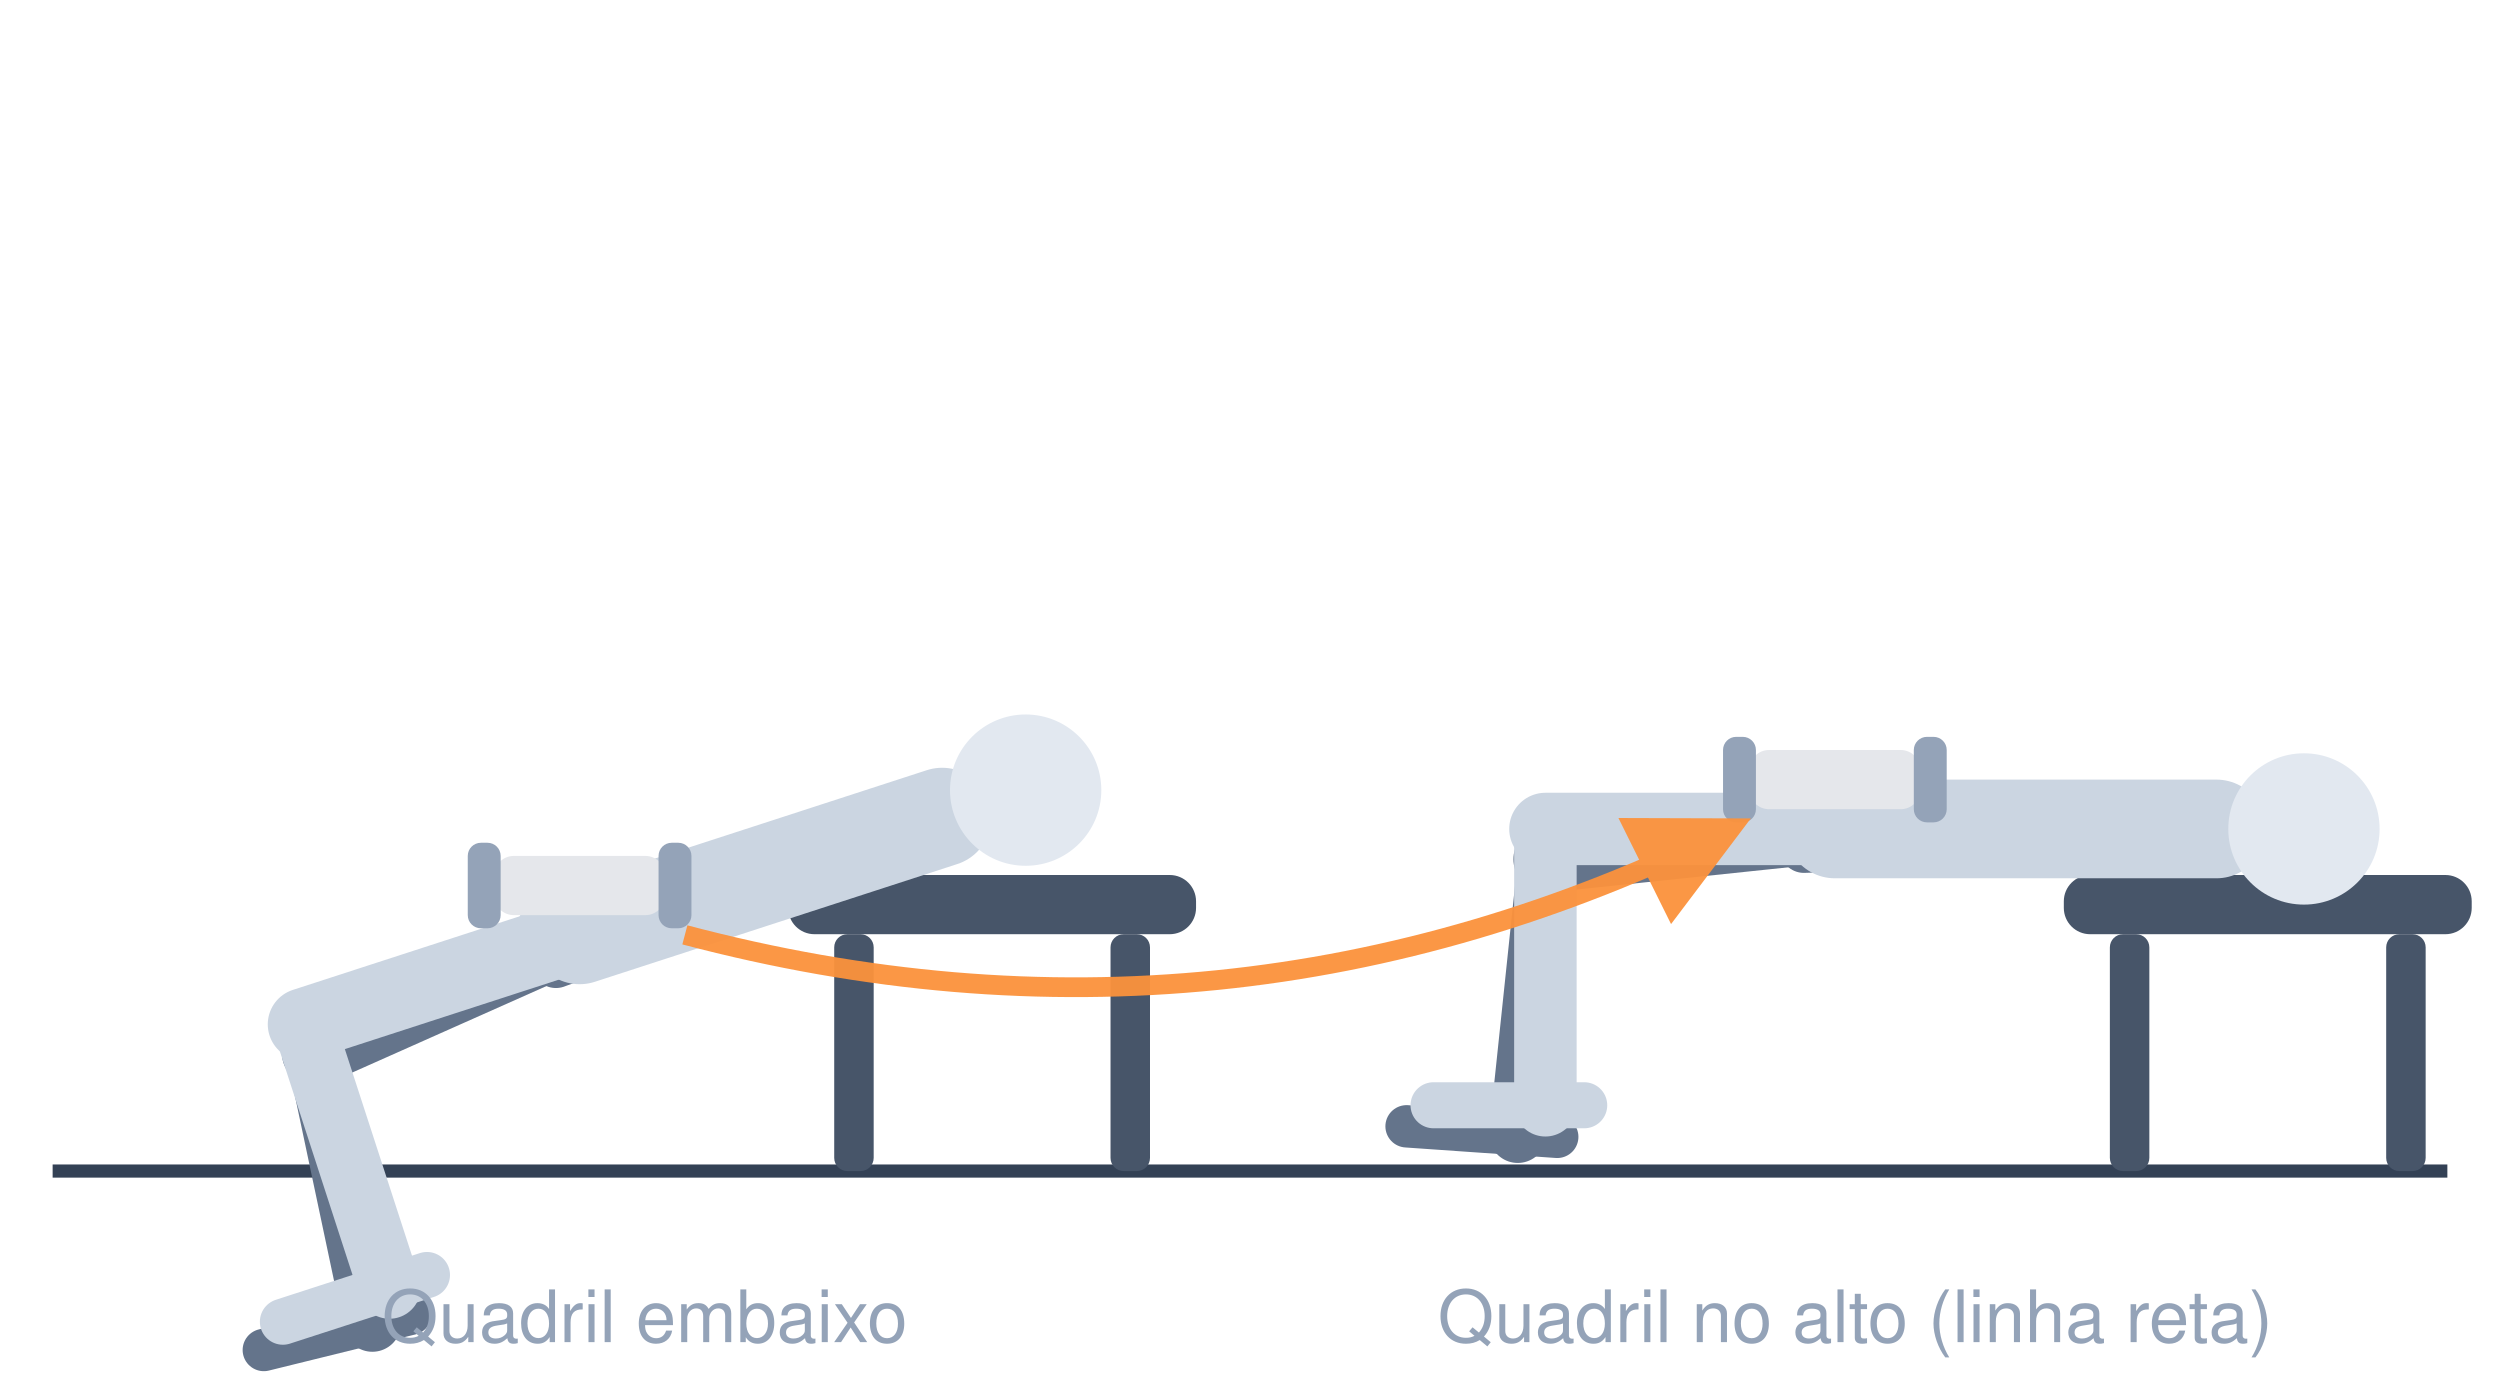
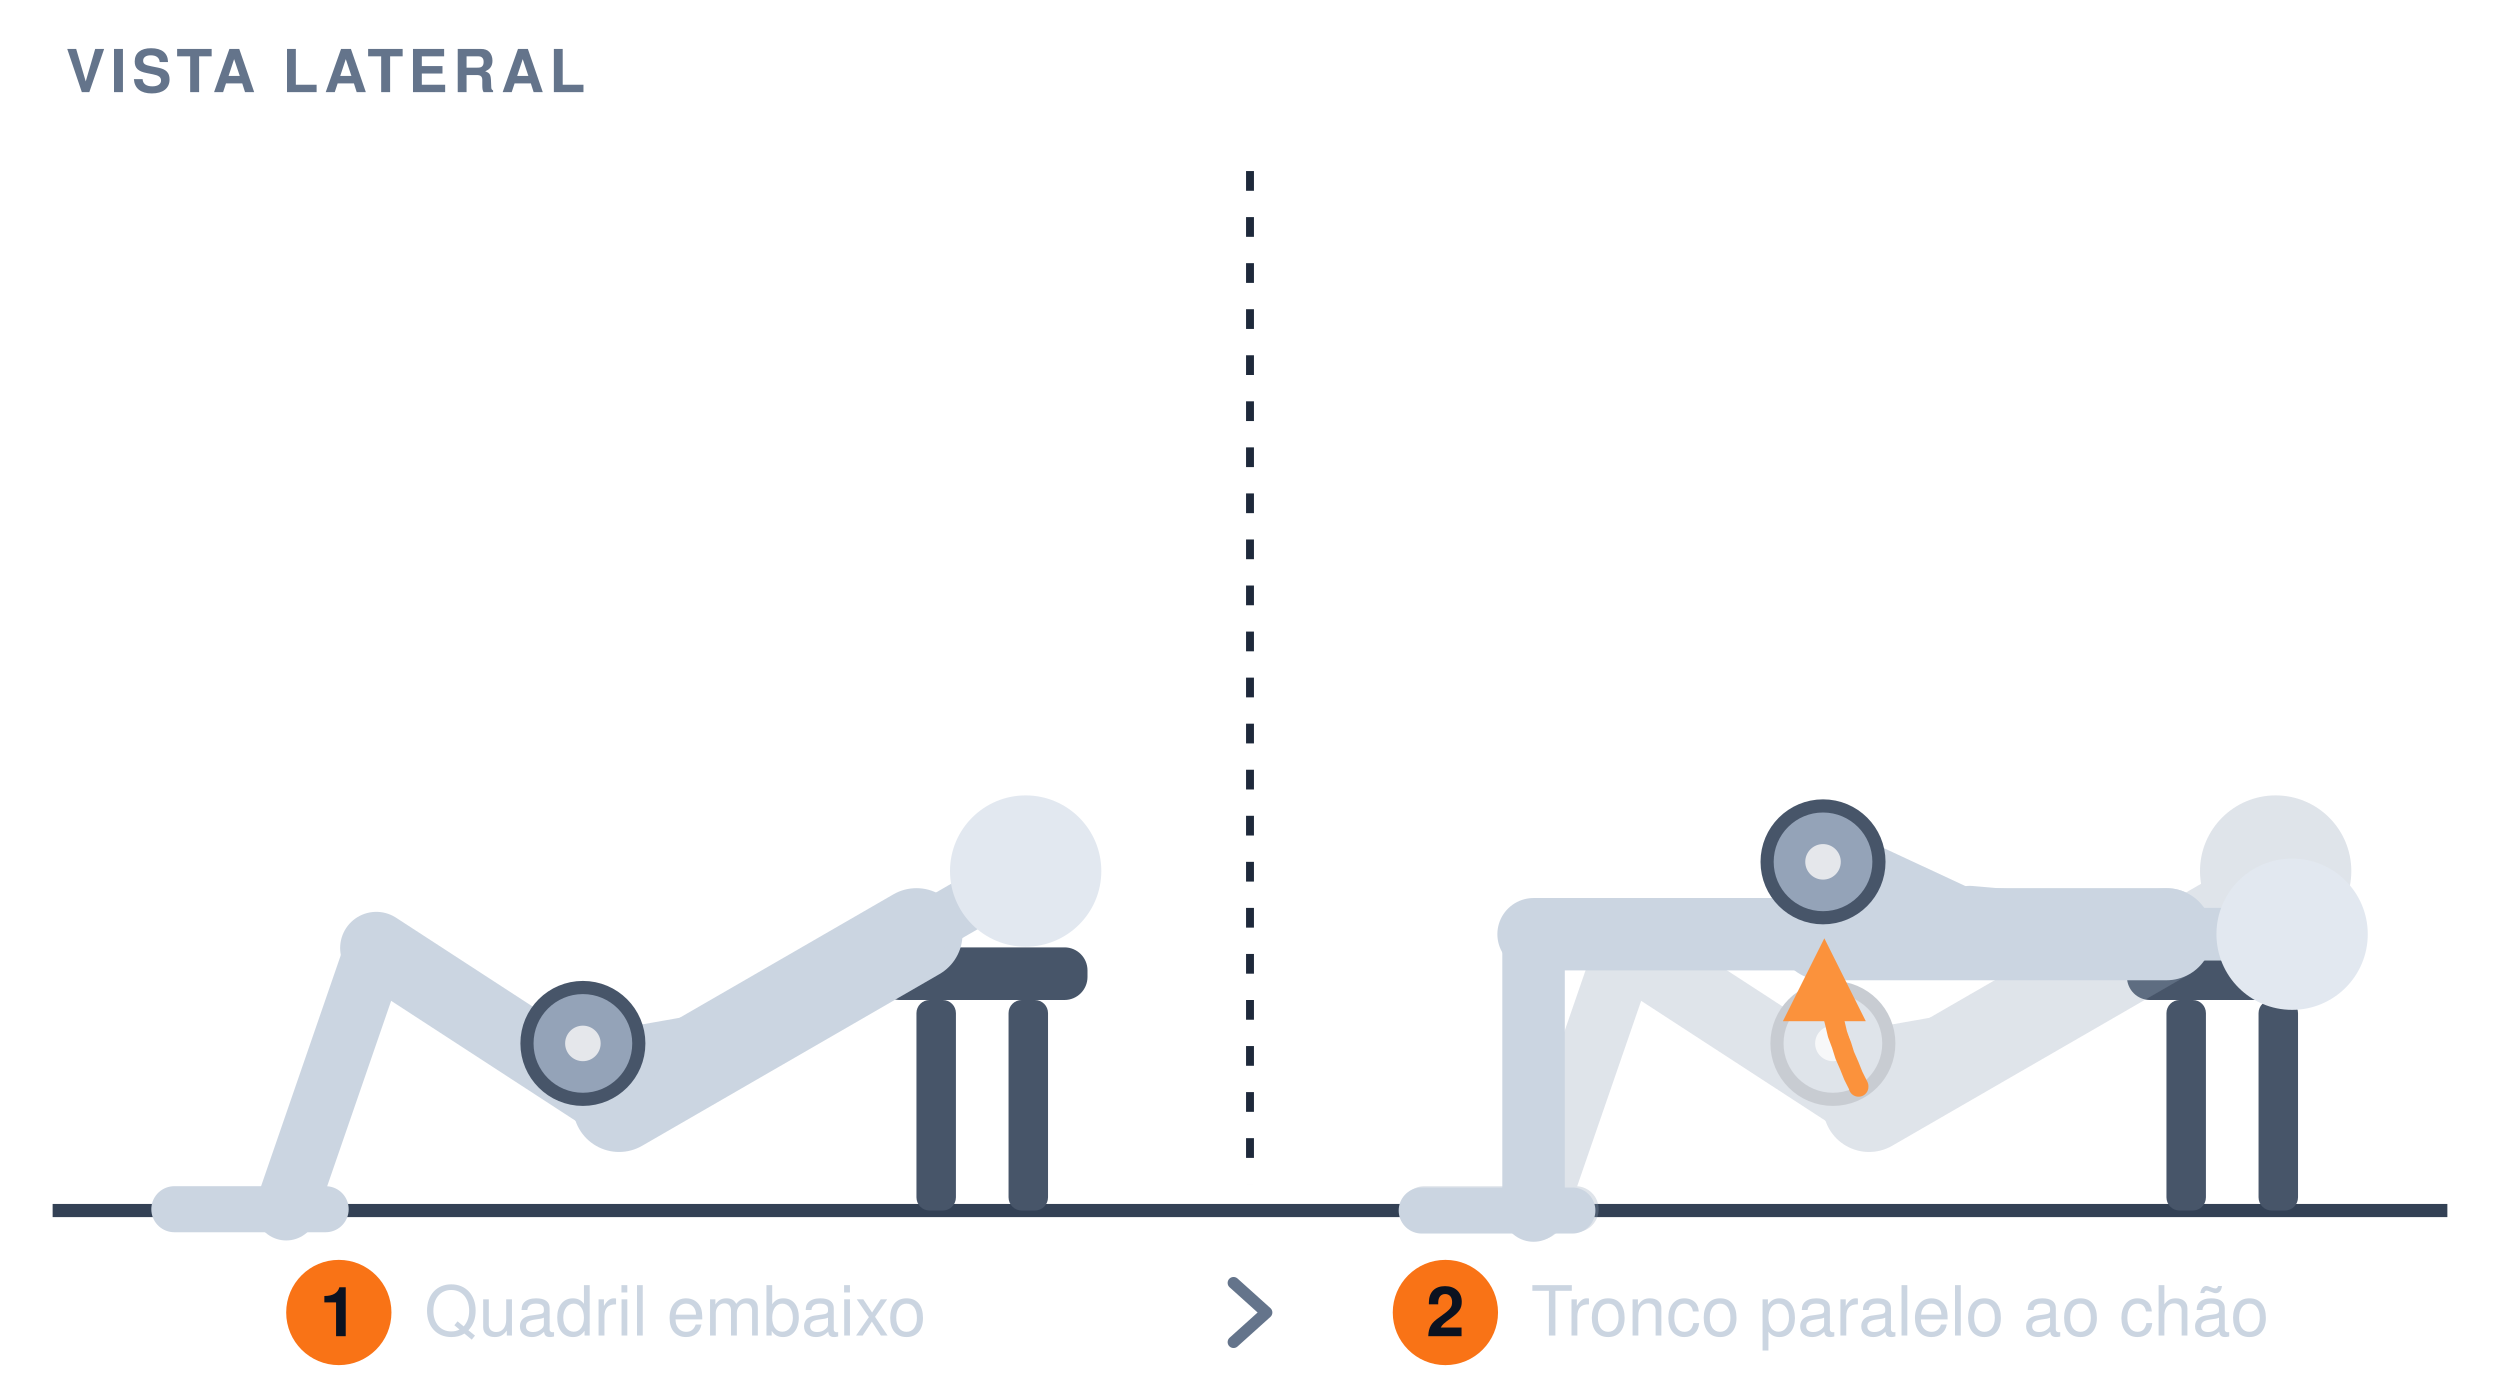
<svg xmlns="http://www.w3.org/2000/svg" width="380" height="212" viewBox="0 0 380 212" preserveAspectRatio="xMidYMid meet" role="img" aria-label="elevacao-pelvica-halter">
  <defs>
-     <marker id="ah" viewBox="0 0 10 10" refX="8" refY="5" markerWidth="6" markerHeight="6" orient="auto-start-reverse">
+     <marker id="ah" viewBox="0 0 10 10" refX="7" refY="5" markerWidth="4.2" markerHeight="4.2" orient="auto-start-reverse">
      <path d="M0,0 L10,5 L0,10 z" fill="#fb923c" />
    </marker>
  </defs>
-   <line x1="8.0" y1="178.0" x2="372.0" y2="178.0" stroke="#334155" stroke-width="2" stroke-linecap="butt" />
-   <rect x="119.8" y="133.0" width="62.0" height="9.0" rx="4" fill="#475569" />
-   <rect x="126.8" y="142.0" width="6.0" height="36.0" rx="2" fill="#475569" />
-   <rect x="168.8" y="142.0" width="6.0" height="36.0" rx="2" fill="#475569" />
-   <rect x="313.7" y="133.0" width="62.0" height="9.0" rx="4" fill="#475569" />
-   <rect x="320.7" y="142.0" width="6.0" height="36.0" rx="2" fill="#475569" />
-   <rect x="362.7" y="142.0" width="6.0" height="36.0" rx="2" fill="#475569" />
-   <line x1="88.1" y1="142.1" x2="47.9" y2="160.0" stroke="#64748b" stroke-width="10.12" stroke-linecap="round" />
-   <line x1="47.9" y1="160.0" x2="56.6" y2="201.1" stroke="#64748b" stroke-width="8.74" stroke-linecap="round" />
-   <line x1="62.4" y1="199.7" x2="40.1" y2="205.2" stroke="#64748b" stroke-width="6.44" stroke-linecap="round" />
-   <line x1="137.7" y1="126.0" x2="109.9" y2="137.2" stroke="#64748b" stroke-width="8.74" stroke-linecap="round" />
-   <line x1="109.9" y1="137.2" x2="84.5" y2="146.5" stroke="#64748b" stroke-width="7.36" stroke-linecap="round" />
-   <line x1="88.1" y1="142.1" x2="143.2" y2="124.2" stroke="#cbd5e1" stroke-width="15.0" stroke-linecap="round" />
-   <line x1="143.2" y1="124.2" x2="155.9" y2="120.1" stroke="#cbd5e1" stroke-width="8.0" stroke-linecap="round" />
-   <circle cx="155.9" cy="120.1" r="11.5" fill="#e2e8f0" />
-   <line x1="88.1" y1="142.1" x2="46.2" y2="155.7" stroke="#cbd5e1" stroke-width="11.0" stroke-linecap="round" />
-   <line x1="46.2" y1="155.7" x2="59.2" y2="195.7" stroke="#cbd5e1" stroke-width="9.5" stroke-linecap="round" />
-   <line x1="64.9" y1="193.8" x2="43.0" y2="200.9" stroke="#cbd5e1" stroke-width="7.0" stroke-linecap="round" />
-   <line x1="137.7" y1="126.0" x2="108.9" y2="134.3" stroke="#cbd5e1" stroke-width="9.5" stroke-linecap="round" />
-   <line x1="108.9" y1="134.3" x2="82.7" y2="140.8" stroke="#cbd5e1" stroke-width="8.0" stroke-linecap="round" />
-   <line x1="278.9" y1="126.0" x2="235.1" y2="130.6" stroke="#64748b" stroke-width="10.12" stroke-linecap="round" />
-   <line x1="235.1" y1="130.6" x2="230.7" y2="172.4" stroke="#64748b" stroke-width="8.74" stroke-linecap="round" />
-   <line x1="236.7" y1="172.8" x2="213.8" y2="171.2" stroke="#64748b" stroke-width="6.44" stroke-linecap="round" />
-   <line x1="331.1" y1="126.0" x2="301.2" y2="128.1" stroke="#64748b" stroke-width="8.74" stroke-linecap="round" />
-   <line x1="301.2" y1="128.1" x2="274.2" y2="129.0" stroke="#64748b" stroke-width="7.36" stroke-linecap="round" />
-   <line x1="278.9" y1="126.0" x2="336.9" y2="126.0" stroke="#cbd5e1" stroke-width="15.0" stroke-linecap="round" />
-   <line x1="336.9" y1="126.0" x2="350.2" y2="126.0" stroke="#cbd5e1" stroke-width="8.0" stroke-linecap="round" />
-   <circle cx="350.2" cy="126.0" r="11.5" fill="#e2e8f0" />
-   <line x1="278.9" y1="126.0" x2="234.9" y2="126.0" stroke="#cbd5e1" stroke-width="11.0" stroke-linecap="round" />
-   <line x1="234.9" y1="126.0" x2="234.9" y2="168.0" stroke="#cbd5e1" stroke-width="9.5" stroke-linecap="round" />
-   <line x1="240.8" y1="168.0" x2="217.9" y2="168.0" stroke="#cbd5e1" stroke-width="7.0" stroke-linecap="round" />
-   <line x1="331.1" y1="126.0" x2="301.1" y2="125.0" stroke="#cbd5e1" stroke-width="9.5" stroke-linecap="round" />
-   <line x1="301.1" y1="125.0" x2="274.2" y2="123.1" stroke="#cbd5e1" stroke-width="8.0" stroke-linecap="round" />
-   <rect x="75.1" y="130.1" width="26.0" height="9.0" rx="3" fill="#e5e7eb" />
-   <rect x="71.1" y="128.1" width="5.0" height="13.0" rx="2" fill="#94a3b8" />
-   <rect x="100.1" y="128.1" width="5.0" height="13.0" rx="2" fill="#94a3b8" />
-   <rect x="265.9" y="114.0" width="26.0" height="9.0" rx="3" fill="#e5e7eb" />
-   <rect x="261.9" y="112.0" width="5.0" height="13.0" rx="2" fill="#94a3b8" />
-   <rect x="290.9" y="112.0" width="5.0" height="13.0" rx="2" fill="#94a3b8" />
-   <path d="M104.1,142.1 Q186.5,163.9 262.9,126.0" fill="none" stroke="#fb923c" stroke-width="3" marker-end="url(#ah)" opacity="0.95" />
-   <text x="98.0" y="204.0" fill="#94a3b8" font-family="-apple-system,Helvetica,Arial,sans-serif" font-size="11" font-weight="400" text-anchor="middle">Quadril embaixo</text>
-   <text x="282.0" y="204.0" fill="#94a3b8" font-family="-apple-system,Helvetica,Arial,sans-serif" font-size="11" font-weight="400" text-anchor="middle">Quadril no alto (linha reta)</text>
+   <line x1="8.0" y1="184.0" x2="372.0" y2="184.0" stroke="#334155" stroke-width="2.0" stroke-linecap="butt" />
+   <line x1="190.0" y1="26.0" x2="190.0" y2="180.0" stroke="#1e293b" stroke-width="1.2" stroke-linecap="butt" stroke-dasharray="3 4" />
+   <text x="10.0" y="14.0" fill="#64748b" font-family="-apple-system,Helvetica,Arial,sans-serif" font-size="9" font-weight="700" text-anchor="start" letter-spacing="0.8">VISTA LATERAL</text>
+   <rect x="133.3" y="144.0" width="32.0" height="8.0" rx="3.5" fill="#475569" />
+   <rect x="139.3" y="152.0" width="6.0" height="32.0" rx="2.0" fill="#475569" />
+   <rect x="153.3" y="152.0" width="6.0" height="32.0" rx="2.0" fill="#475569" />
+   <line x1="139.3" y1="142.0" x2="113.3" y2="157.0" stroke="#64748b" stroke-width="8.7" stroke-linecap="round" />
+   <line x1="113.3" y1="157.0" x2="86.7" y2="161.7" stroke="#64748b" stroke-width="7.4" stroke-linecap="round" />
+   <line x1="94.1" y1="168.1" x2="57.2" y2="144.1" stroke="#64748b" stroke-width="10.1" stroke-linecap="round" />
+   <line x1="57.2" y1="144.1" x2="43.5" y2="183.8" stroke="#64748b" stroke-width="8.7" stroke-linecap="round" />
+   <line x1="49.5" y1="183.8" x2="26.5" y2="183.8" stroke="#64748b" stroke-width="6.4" stroke-linecap="round" />
+   <polygon points="139.3,142.0 139.3,142.0 94.1,168.1 94.1,168.1" fill="#cbd5e1" stroke="#cbd5e1" stroke-width="14.0" stroke-linejoin="round" />
+   <line x1="139.3" y1="142.0" x2="155.9" y2="132.4" stroke="#cbd5e1" stroke-width="8.0" stroke-linecap="round" />
+   <circle cx="155.9" cy="132.4" r="11.5" fill="#e2e8f0" />
+   <line x1="94.1" y1="168.1" x2="57.2" y2="144.1" stroke="#cbd5e1" stroke-width="11.0" stroke-linecap="round" />
+   <line x1="57.2" y1="144.1" x2="43.5" y2="183.8" stroke="#cbd5e1" stroke-width="9.5" stroke-linecap="round" />
+   <line x1="49.5" y1="183.8" x2="26.5" y2="183.8" stroke="#cbd5e1" stroke-width="7.0" stroke-linecap="round" />
+   <line x1="139.3" y1="142.0" x2="113.3" y2="157.0" stroke="#cbd5e1" stroke-width="9.5" stroke-linecap="round" />
+   <line x1="113.3" y1="157.0" x2="86.7" y2="161.7" stroke="#cbd5e1" stroke-width="8.0" stroke-linecap="round" />
+   <circle cx="88.6" cy="158.6" r="8.5" fill="#94a3b8" stroke="#475569" stroke-width="2.0" />
+   <circle cx="88.6" cy="158.6" r="2.7" fill="#e5e7eb" />
+   <rect x="323.3" y="144.0" width="32.0" height="8.0" rx="3.5" fill="#475569" />
+   <rect x="329.3" y="152.0" width="6.0" height="32.0" rx="2.0" fill="#475569" />
+   <rect x="343.3" y="152.0" width="6.0" height="32.0" rx="2.0" fill="#475569" />
+   <g opacity="0.3">
+     <line x1="329.3" y1="142.0" x2="303.3" y2="157.0" stroke="#94a3b8" stroke-width="8.7" stroke-linecap="round" />
+     <line x1="303.3" y1="157.0" x2="276.7" y2="161.7" stroke="#94a3b8" stroke-width="7.4" stroke-linecap="round" />
+     <line x1="284.1" y1="168.1" x2="247.2" y2="144.1" stroke="#94a3b8" stroke-width="10.1" stroke-linecap="round" />
+     <line x1="247.2" y1="144.1" x2="233.5" y2="183.8" stroke="#94a3b8" stroke-width="8.7" stroke-linecap="round" />
+     <line x1="239.5" y1="183.8" x2="216.5" y2="183.8" stroke="#94a3b8" stroke-width="6.4" stroke-linecap="round" />
+     <polygon points="329.3,142.0 329.3,142.0 284.1,168.1 284.1,168.1" fill="#94a3b8" stroke="#94a3b8" stroke-width="14.0" stroke-linejoin="round" />
+     <line x1="329.3" y1="142.0" x2="345.9" y2="132.4" stroke="#94a3b8" stroke-width="8.0" stroke-linecap="round" />
+     <circle cx="345.9" cy="132.4" r="11.5" fill="#94a3b8" />
+     <line x1="284.1" y1="168.1" x2="247.2" y2="144.1" stroke="#94a3b8" stroke-width="11.0" stroke-linecap="round" />
+     <line x1="247.2" y1="144.1" x2="233.5" y2="183.8" stroke="#94a3b8" stroke-width="9.5" stroke-linecap="round" />
+     <line x1="239.5" y1="183.8" x2="216.5" y2="183.8" stroke="#94a3b8" stroke-width="7.0" stroke-linecap="round" />
+     <line x1="329.3" y1="142.0" x2="303.3" y2="157.0" stroke="#94a3b8" stroke-width="9.5" stroke-linecap="round" />
+     <line x1="303.3" y1="157.0" x2="276.7" y2="161.7" stroke="#94a3b8" stroke-width="8.0" stroke-linecap="round" />
+     <circle cx="278.6" cy="158.6" r="8.5" fill="#94a3b8" stroke="#475569" stroke-width="2.0" />
+     <circle cx="278.6" cy="158.6" r="2.7" fill="#e5e7eb" />
+   </g>
+   <line x1="329.3" y1="142.0" x2="299.4" y2="139.4" stroke="#64748b" stroke-width="8.7" stroke-linecap="round" />
+   <line x1="299.4" y1="139.4" x2="274.9" y2="128.0" stroke="#64748b" stroke-width="7.4" stroke-linecap="round" />
+   <line x1="277.1" y1="142.0" x2="233.1" y2="142.0" stroke="#64748b" stroke-width="10.1" stroke-linecap="round" />
+   <line x1="233.1" y1="142.0" x2="233.1" y2="184.0" stroke="#64748b" stroke-width="8.7" stroke-linecap="round" />
+   <line x1="239.0" y1="184.0" x2="216.1" y2="184.0" stroke="#64748b" stroke-width="6.4" stroke-linecap="round" />
+   <polygon points="329.3,142.0 329.3,142.0 277.1,142.0 277.1,142.0" fill="#cbd5e1" stroke="#cbd5e1" stroke-width="14.0" stroke-linejoin="round" />
+   <line x1="329.3" y1="142.0" x2="348.4" y2="142.0" stroke="#cbd5e1" stroke-width="8.0" stroke-linecap="round" />
+   <circle cx="348.4" cy="142.0" r="11.5" fill="#e2e8f0" />
+   <line x1="277.1" y1="142.0" x2="233.1" y2="142.0" stroke="#cbd5e1" stroke-width="11.0" stroke-linecap="round" />
+   <line x1="233.1" y1="142.0" x2="233.1" y2="184.0" stroke="#cbd5e1" stroke-width="9.5" stroke-linecap="round" />
+   <line x1="239.0" y1="184.0" x2="216.1" y2="184.0" stroke="#cbd5e1" stroke-width="7.0" stroke-linecap="round" />
+   <line x1="329.3" y1="142.0" x2="299.4" y2="139.4" stroke="#cbd5e1" stroke-width="9.5" stroke-linecap="round" />
+   <line x1="299.4" y1="139.4" x2="274.9" y2="128.0" stroke="#cbd5e1" stroke-width="8.0" stroke-linecap="round" />
+   <circle cx="277.1" cy="131.0" r="8.5" fill="#94a3b8" stroke="#475569" stroke-width="2.0" />
+   <circle cx="277.1" cy="131.0" r="2.7" fill="#e5e7eb" />
+   <path d="M282.5,165.2 L282.5,165.1 L281.7,163.5 L281.1,162.0 L280.4,160.4 L279.9,158.8 L279.3,157.2 L278.9,155.5 L278.5,153.9 L278.1,152.2 L277.8,150.5 L277.5,148.8 L277.3,147.1 L277.3,146.4" fill="none" stroke="#fb923c" stroke-width="3" stroke-linecap="round" stroke-linejoin="round" marker-end="url(#ah)" />
+   <circle cx="51.5" cy="199.5" r="8.0" fill="#f97316" />
+   <text x="51.5" y="203.1" fill="#0b1220" font-family="-apple-system,Helvetica,Arial,sans-serif" font-size="10.5" font-weight="700" text-anchor="middle">1</text>
+   <text x="64.5" y="203.0" fill="#cbd5e1" font-family="-apple-system,Helvetica,Arial,sans-serif" font-size="10.5" font-weight="400" text-anchor="start">Quadril embaixo</text>
+   <circle cx="219.7" cy="199.5" r="8.0" fill="#f97316" />
+   <text x="219.7" y="203.1" fill="#0b1220" font-family="-apple-system,Helvetica,Arial,sans-serif" font-size="10.5" font-weight="700" text-anchor="middle">2</text>
+   <text x="232.7" y="203.0" fill="#cbd5e1" font-family="-apple-system,Helvetica,Arial,sans-serif" font-size="10.5" font-weight="400" text-anchor="start">Tronco paralelo ao chão</text>
+   <path d="M187.5,195.0 L192.5,199.5 L187.5,204.0" fill="none" stroke="#64748b" stroke-width="1.8" stroke-linecap="round" stroke-linejoin="round" />
</svg>
